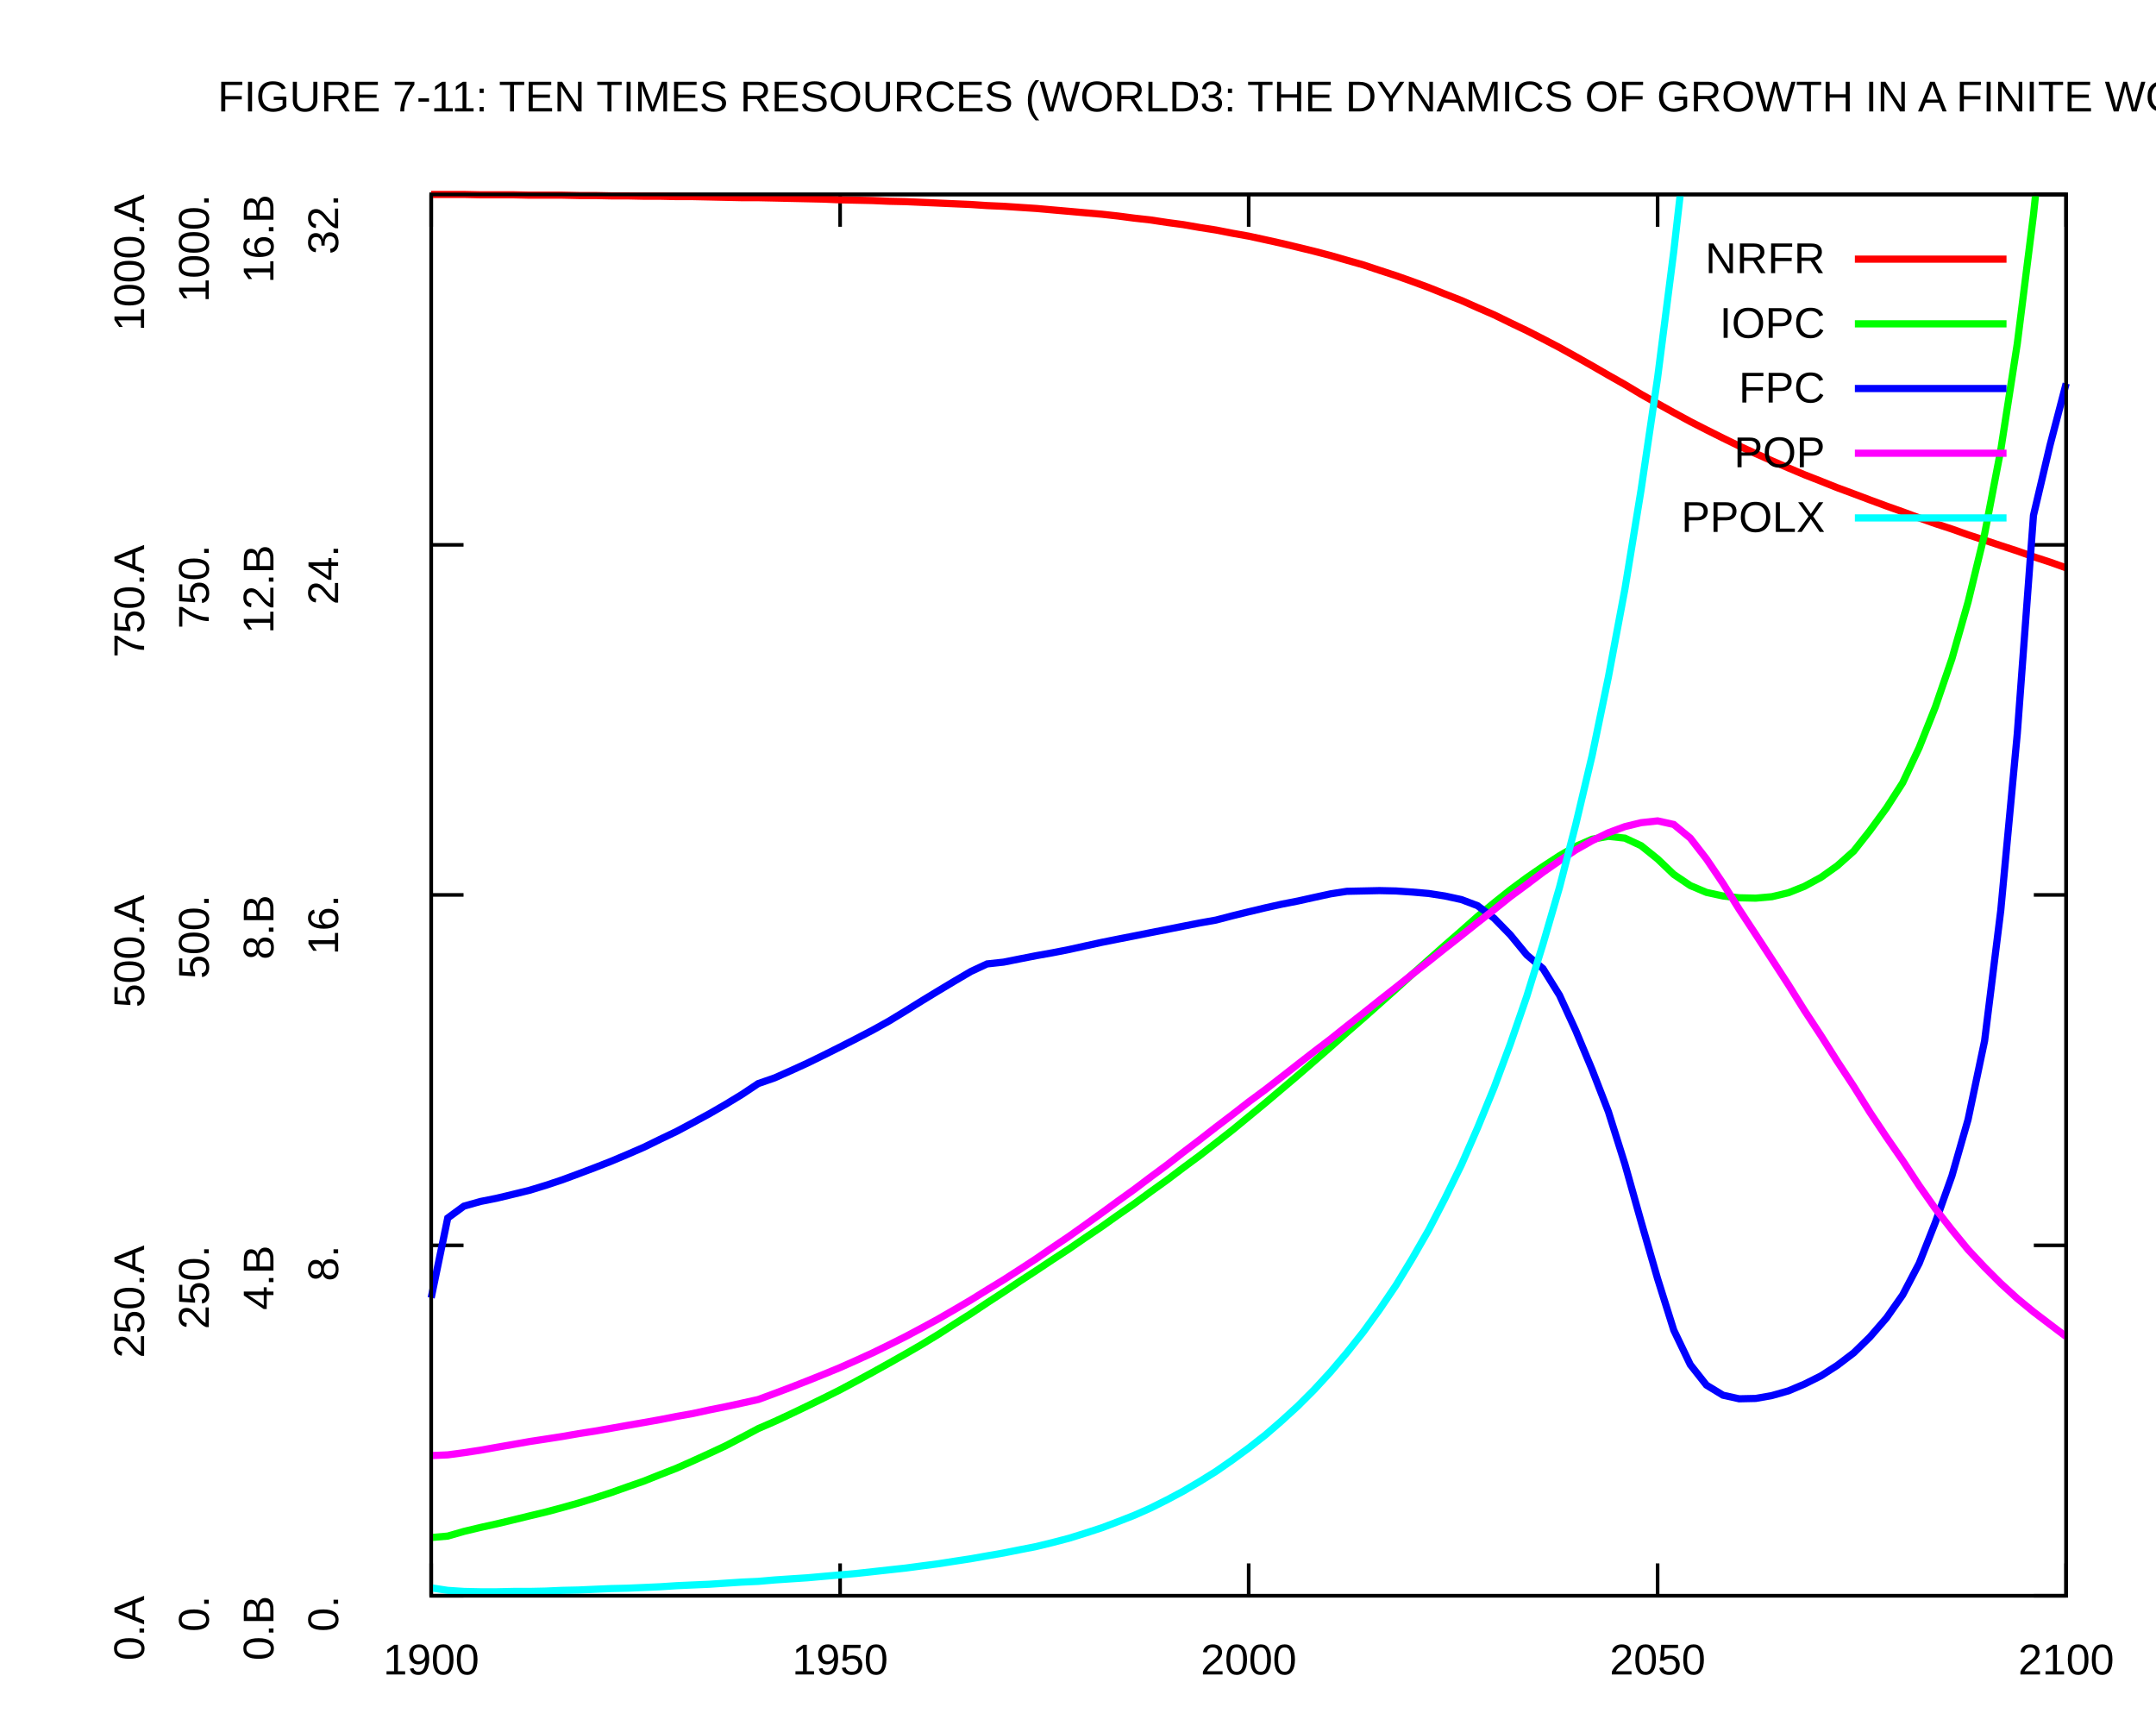
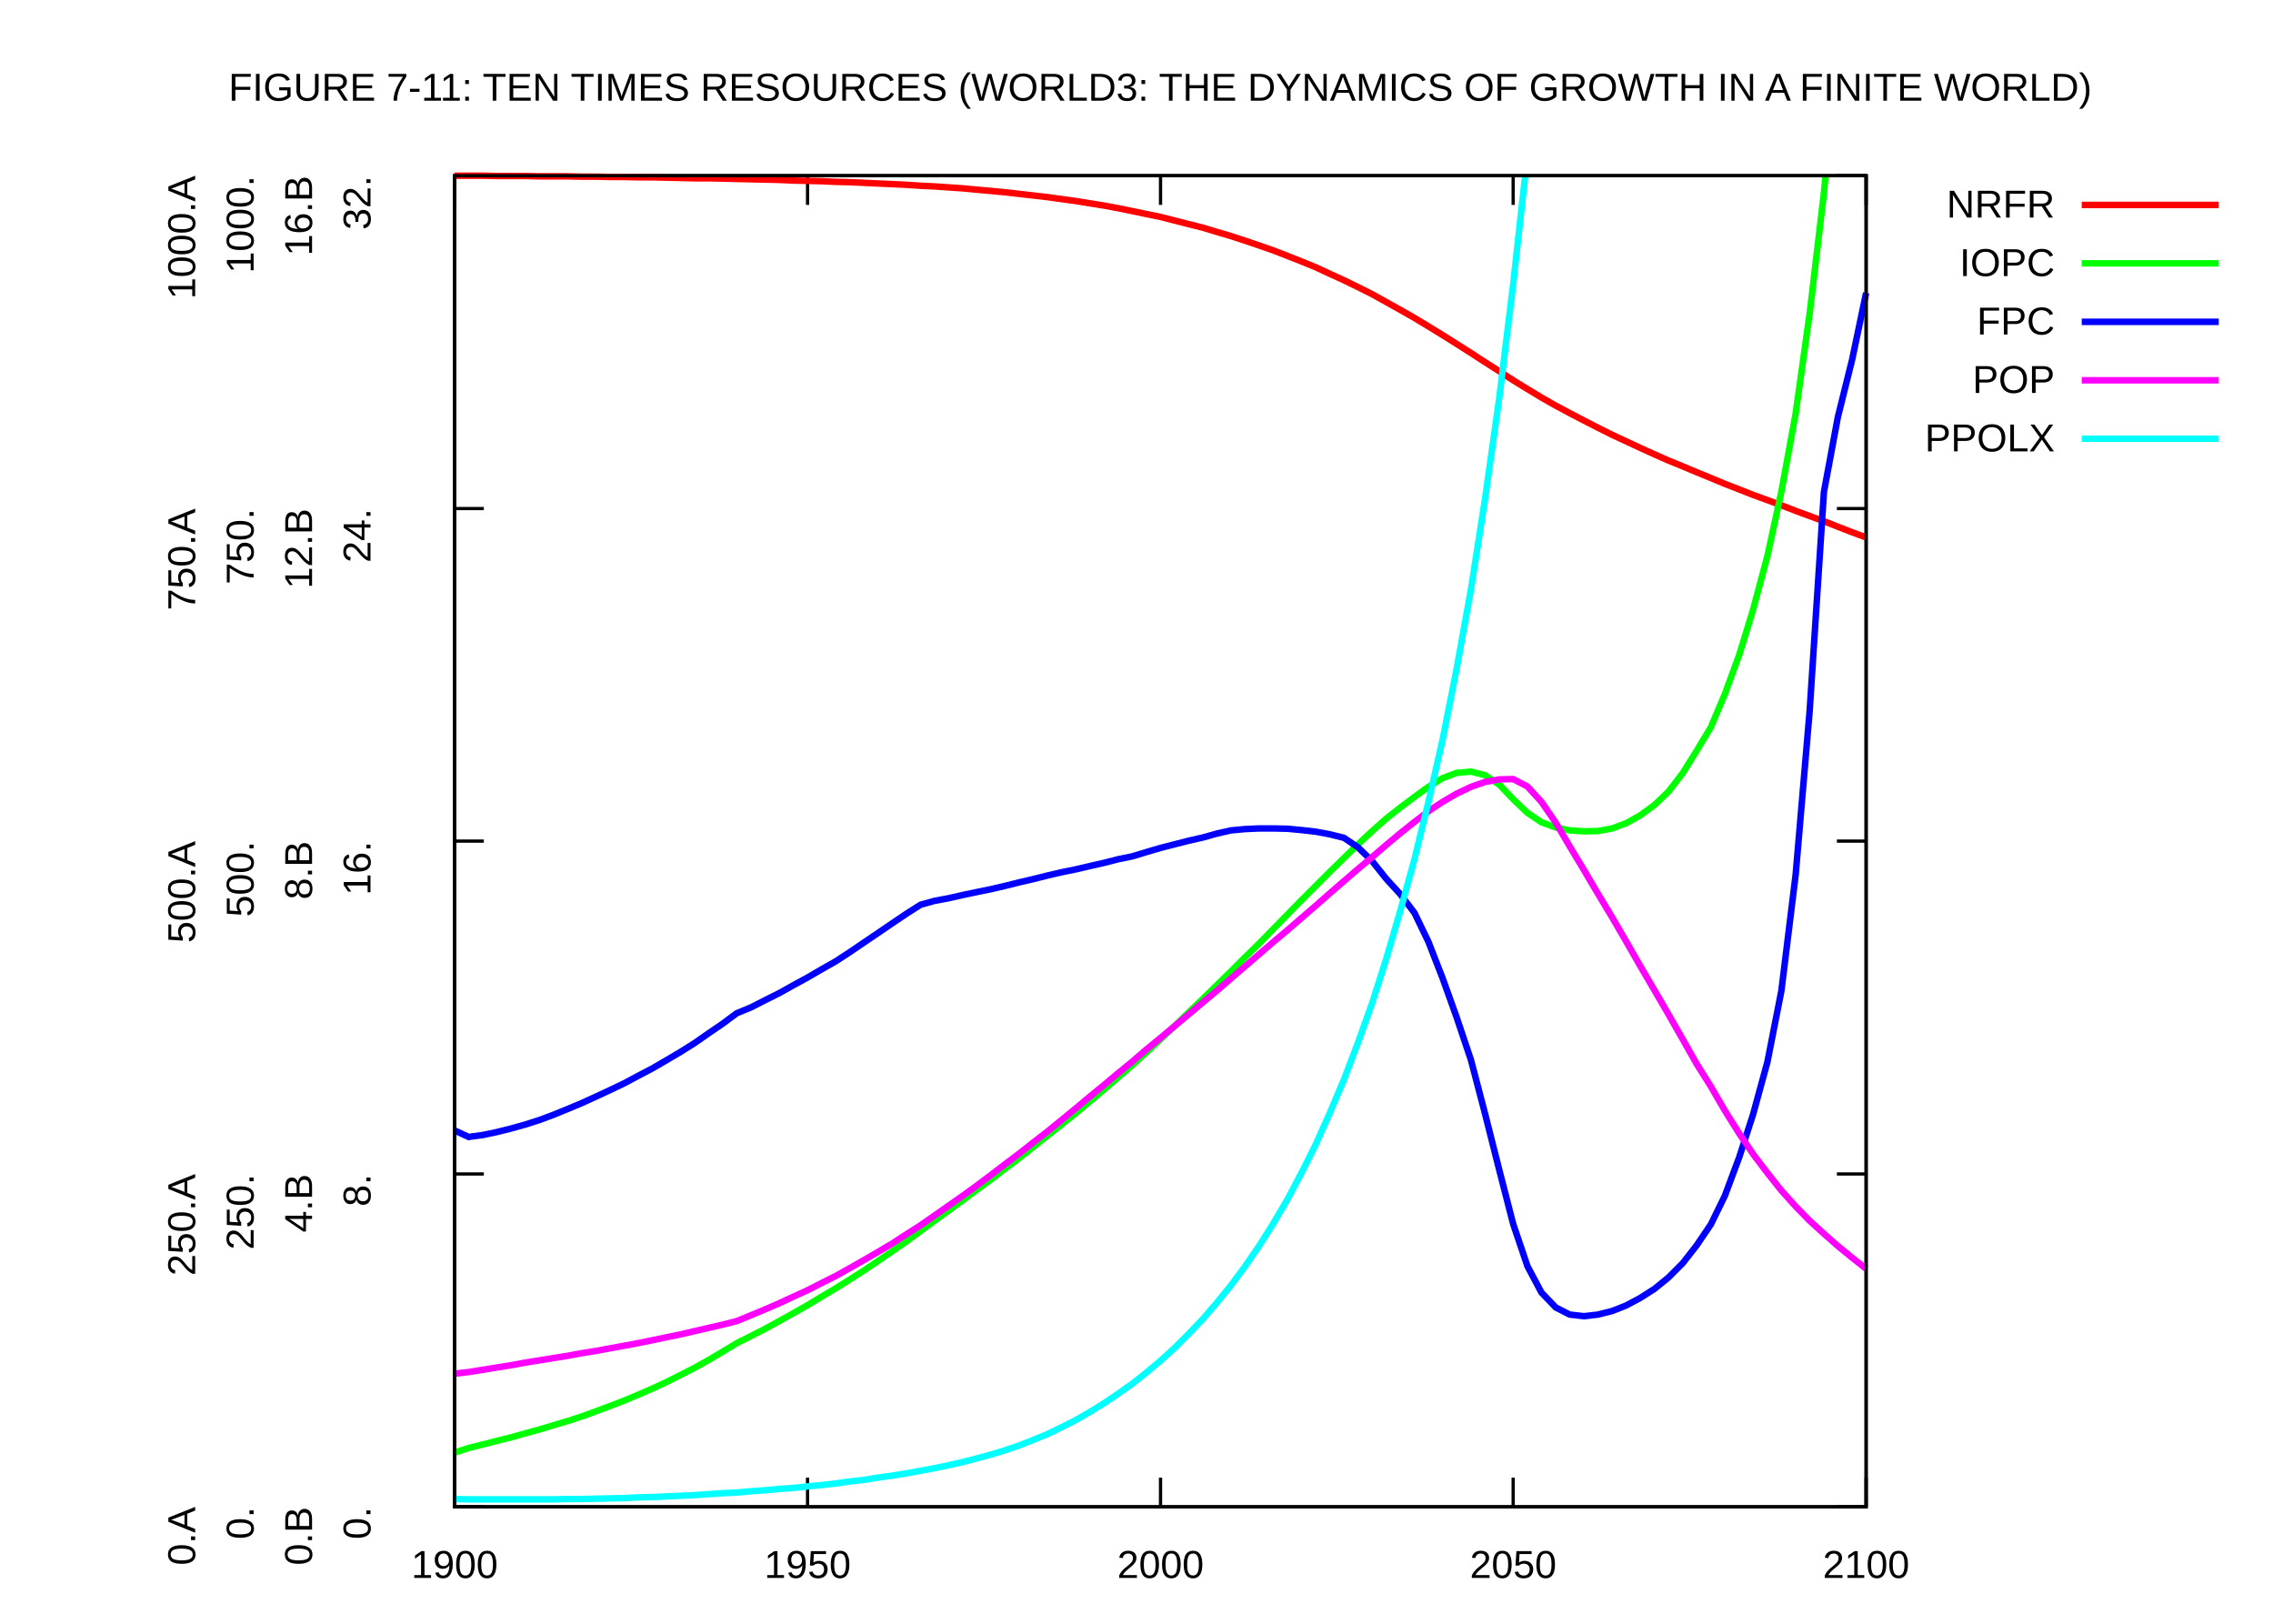
- <svg xmlns="http://www.w3.org/2000/svg" xmlns:xlink="http://www.w3.org/1999/xlink" width="600" height="480" viewBox="0 0 600 480">
+ <svg xmlns="http://www.w3.org/2000/svg" xmlns:xlink="http://www.w3.org/1999/xlink" width="700" height="500" viewBox="0 0 700 500">
  <g id="gnuplot_canvas">
-     <rect x="0" y="0" width="600" height="480" fill="none" />
+     <rect x="0" y="0" width="700" height="500" fill="none" />
    <defs>
      <circle id="gpDot" r="0.5" stroke-width="0.5" stroke="currentColor" />
      <path id="gpPt0" stroke-width="0.222" stroke="currentColor" d="M-1,0 h2 M0,-1 v2" />
      <path id="gpPt1" stroke-width="0.222" stroke="currentColor" d="M-1,-1 L1,1 M1,-1 L-1,1" />
      <path id="gpPt2" stroke-width="0.222" stroke="currentColor" d="M-1,0 L1,0 M0,-1 L0,1 M-1,-1 L1,1 M-1,1 L1,-1" />
      <rect id="gpPt3" stroke-width="0.222" stroke="currentColor" x="-1" y="-1" width="2" height="2" />
      <rect id="gpPt4" stroke-width="0.222" stroke="currentColor" fill="currentColor" x="-1" y="-1" width="2" height="2" />
      <circle id="gpPt5" stroke-width="0.222" stroke="currentColor" cx="0" cy="0" r="1" />
      <use xlink:href="#gpPt5" id="gpPt6" fill="currentColor" stroke="none" />
      <path id="gpPt7" stroke-width="0.222" stroke="currentColor" d="M0,-1.33 L-1.33,0.67 L1.33,0.67 z" />
      <use xlink:href="#gpPt7" id="gpPt8" fill="currentColor" stroke="none" />
      <use xlink:href="#gpPt7" id="gpPt9" stroke="currentColor" transform="rotate(180)" />
      <use xlink:href="#gpPt9" id="gpPt10" fill="currentColor" stroke="none" />
      <use xlink:href="#gpPt3" id="gpPt11" stroke="currentColor" transform="rotate(45)" />
      <use xlink:href="#gpPt11" id="gpPt12" fill="currentColor" stroke="none" />
      <path id="gpPt13" stroke-width="0.222" stroke="currentColor" d="M0,1.330 L1.265,0.411 L0.782,-1.067 L-0.782,-1.076 L-1.265,0.411 z" />
      <use xlink:href="#gpPt13" id="gpPt14" fill="currentColor" stroke="none" />
      <filter id="textbox" filterUnits="objectBoundingBox" x="0" y="0" height="1" width="1">
        <feFlood flood-color="white" flood-opacity="1" result="bgnd" />
        <feComposite in="SourceGraphic" in2="bgnd" operator="atop" />
      </filter>
      <filter id="greybox" filterUnits="objectBoundingBox" x="0" y="0" height="1" width="1">
        <feFlood flood-color="lightgrey" flood-opacity="1" result="grey" />
        <feComposite in="SourceGraphic" in2="grey" operator="atop" />
      </filter>
    </defs>
    <g fill="none" color="white" stroke="black" stroke-width="1.00" stroke-linecap="butt" stroke-linejoin="miter">
</g>
    <g fill="none" color="black" stroke="currentColor" stroke-width="1.00" stroke-linecap="butt" stroke-linejoin="miter">
-       <path stroke="black" d="M120.0,444.0 L129.0,444.0 M575.0,444.0 L566.0,444.0  " />
-       <g transform="translate(40.1,444.0) rotate(-90)" stroke="none" fill="black" font-family="Arial" font-size="12.00" text-anchor="end">
+       <path stroke="black" d="M140.0,464.0 L149.0,464.0 M574.7,464.0 L565.7,464.0  " />
+       <g transform="translate(60.1,464.0) rotate(-90)" stroke="none" fill="black" font-family="Arial" font-size="12.00" text-anchor="end">
        <text>
          <tspan font-family="Arial">0.A</tspan>
        </text>
      </g>
-       <g transform="translate(58.1,444.0) rotate(-90)" stroke="none" fill="black" font-family="Arial" font-size="12.00" text-anchor="end">
+       <g transform="translate(78.1,464.0) rotate(-90)" stroke="none" fill="black" font-family="Arial" font-size="12.00" text-anchor="end">
        <text>
          <tspan font-family="Arial">0.</tspan>
        </text>
      </g>
-       <g transform="translate(76.1,444.0) rotate(-90)" stroke="none" fill="black" font-family="Arial" font-size="12.00" text-anchor="end">
+       <g transform="translate(96.1,464.0) rotate(-90)" stroke="none" fill="black" font-family="Arial" font-size="12.00" text-anchor="end">
        <text>
          <tspan font-family="Arial">0.B</tspan>
        </text>
      </g>
-       <g transform="translate(94.1,444.0) rotate(-90)" stroke="none" fill="black" font-family="Arial" font-size="12.00" text-anchor="end">
+       <g transform="translate(114.1,464.0) rotate(-90)" stroke="none" fill="black" font-family="Arial" font-size="12.00" text-anchor="end">
        <text>
          <tspan font-family="Arial">0.</tspan>
        </text>
      </g>
    </g>
    <g fill="none" color="black" stroke="currentColor" stroke-width="1.00" stroke-linecap="butt" stroke-linejoin="miter">
-       <path stroke="black" d="M120.0,346.5 L129.0,346.5 M575.0,346.5 L566.0,346.5  " />
-       <g transform="translate(40.1,346.5) rotate(-90)" stroke="none" fill="black" font-family="Arial" font-size="12.00" text-anchor="end">
+       <path stroke="black" d="M140.0,361.5 L149.0,361.5 M574.7,361.5 L565.7,361.5  " />
+       <g transform="translate(60.1,361.5) rotate(-90)" stroke="none" fill="black" font-family="Arial" font-size="12.00" text-anchor="end">
        <text>
          <tspan font-family="Arial">250.A</tspan>
        </text>
      </g>
-       <g transform="translate(58.1,346.5) rotate(-90)" stroke="none" fill="black" font-family="Arial" font-size="12.00" text-anchor="end">
+       <g transform="translate(78.1,361.5) rotate(-90)" stroke="none" fill="black" font-family="Arial" font-size="12.00" text-anchor="end">
        <text>
          <tspan font-family="Arial">250.</tspan>
        </text>
      </g>
-       <g transform="translate(76.1,346.5) rotate(-90)" stroke="none" fill="black" font-family="Arial" font-size="12.00" text-anchor="end">
+       <g transform="translate(96.1,361.5) rotate(-90)" stroke="none" fill="black" font-family="Arial" font-size="12.00" text-anchor="end">
        <text>
          <tspan font-family="Arial">4.B</tspan>
        </text>
      </g>
-       <g transform="translate(94.1,346.5) rotate(-90)" stroke="none" fill="black" font-family="Arial" font-size="12.00" text-anchor="end">
+       <g transform="translate(114.1,361.5) rotate(-90)" stroke="none" fill="black" font-family="Arial" font-size="12.00" text-anchor="end">
        <text>
          <tspan font-family="Arial">8.</tspan>
        </text>
      </g>
    </g>
    <g fill="none" color="black" stroke="currentColor" stroke-width="1.00" stroke-linecap="butt" stroke-linejoin="miter">
-       <path stroke="black" d="M120.0,249.0 L129.0,249.0 M575.0,249.0 L566.0,249.0  " />
-       <g transform="translate(40.1,249.0) rotate(-90)" stroke="none" fill="black" font-family="Arial" font-size="12.00" text-anchor="end">
+       <path stroke="black" d="M140.0,259.0 L149.0,259.0 M574.7,259.0 L565.7,259.0  " />
+       <g transform="translate(60.1,259.0) rotate(-90)" stroke="none" fill="black" font-family="Arial" font-size="12.00" text-anchor="end">
        <text>
          <tspan font-family="Arial">500.A</tspan>
        </text>
      </g>
-       <g transform="translate(58.1,249.0) rotate(-90)" stroke="none" fill="black" font-family="Arial" font-size="12.00" text-anchor="end">
+       <g transform="translate(78.1,259.0) rotate(-90)" stroke="none" fill="black" font-family="Arial" font-size="12.00" text-anchor="end">
        <text>
          <tspan font-family="Arial">500.</tspan>
        </text>
      </g>
-       <g transform="translate(76.1,249.0) rotate(-90)" stroke="none" fill="black" font-family="Arial" font-size="12.00" text-anchor="end">
+       <g transform="translate(96.1,259.0) rotate(-90)" stroke="none" fill="black" font-family="Arial" font-size="12.00" text-anchor="end">
        <text>
          <tspan font-family="Arial">8.B</tspan>
        </text>
      </g>
-       <g transform="translate(94.1,249.0) rotate(-90)" stroke="none" fill="black" font-family="Arial" font-size="12.00" text-anchor="end">
+       <g transform="translate(114.1,259.0) rotate(-90)" stroke="none" fill="black" font-family="Arial" font-size="12.00" text-anchor="end">
        <text>
          <tspan font-family="Arial">16.</tspan>
        </text>
      </g>
    </g>
    <g fill="none" color="black" stroke="currentColor" stroke-width="1.00" stroke-linecap="butt" stroke-linejoin="miter">
-       <path stroke="black" d="M120.0,151.6 L129.0,151.6 M575.0,151.6 L566.0,151.6  " />
-       <g transform="translate(40.1,151.6) rotate(-90)" stroke="none" fill="black" font-family="Arial" font-size="12.00" text-anchor="end">
+       <path stroke="black" d="M140.0,156.6 L149.0,156.6 M574.7,156.6 L565.7,156.6  " />
+       <g transform="translate(60.1,156.6) rotate(-90)" stroke="none" fill="black" font-family="Arial" font-size="12.00" text-anchor="end">
        <text>
          <tspan font-family="Arial">750.A</tspan>
        </text>
      </g>
-       <g transform="translate(58.1,151.6) rotate(-90)" stroke="none" fill="black" font-family="Arial" font-size="12.00" text-anchor="end">
+       <g transform="translate(78.1,156.6) rotate(-90)" stroke="none" fill="black" font-family="Arial" font-size="12.00" text-anchor="end">
        <text>
          <tspan font-family="Arial">750.</tspan>
        </text>
      </g>
-       <g transform="translate(76.1,151.6) rotate(-90)" stroke="none" fill="black" font-family="Arial" font-size="12.00" text-anchor="end">
+       <g transform="translate(96.1,156.6) rotate(-90)" stroke="none" fill="black" font-family="Arial" font-size="12.00" text-anchor="end">
        <text>
          <tspan font-family="Arial">12.B</tspan>
        </text>
      </g>
-       <g transform="translate(94.1,151.6) rotate(-90)" stroke="none" fill="black" font-family="Arial" font-size="12.00" text-anchor="end">
+       <g transform="translate(114.1,156.6) rotate(-90)" stroke="none" fill="black" font-family="Arial" font-size="12.00" text-anchor="end">
        <text>
          <tspan font-family="Arial">24.</tspan>
        </text>
      </g>
    </g>
    <g fill="none" color="black" stroke="currentColor" stroke-width="1.00" stroke-linecap="butt" stroke-linejoin="miter">
-       <path stroke="black" d="M120.0,54.1 L129.0,54.1 M575.0,54.1 L566.0,54.1  " />
-       <g transform="translate(40.1,54.1) rotate(-90)" stroke="none" fill="black" font-family="Arial" font-size="12.00" text-anchor="end">
+       <path stroke="black" d="M140.0,54.1 L149.0,54.1 M574.7,54.1 L565.7,54.1  " />
+       <g transform="translate(60.1,54.1) rotate(-90)" stroke="none" fill="black" font-family="Arial" font-size="12.00" text-anchor="end">
        <text>
          <tspan font-family="Arial">1000.A</tspan>
        </text>
      </g>
-       <g transform="translate(58.1,54.1) rotate(-90)" stroke="none" fill="black" font-family="Arial" font-size="12.00" text-anchor="end">
+       <g transform="translate(78.1,54.1) rotate(-90)" stroke="none" fill="black" font-family="Arial" font-size="12.00" text-anchor="end">
        <text>
          <tspan font-family="Arial">1000.</tspan>
        </text>
      </g>
-       <g transform="translate(76.1,54.1) rotate(-90)" stroke="none" fill="black" font-family="Arial" font-size="12.00" text-anchor="end">
+       <g transform="translate(96.1,54.1) rotate(-90)" stroke="none" fill="black" font-family="Arial" font-size="12.00" text-anchor="end">
        <text>
          <tspan font-family="Arial">16.B</tspan>
        </text>
      </g>
-       <g transform="translate(94.1,54.1) rotate(-90)" stroke="none" fill="black" font-family="Arial" font-size="12.00" text-anchor="end">
+       <g transform="translate(114.1,54.1) rotate(-90)" stroke="none" fill="black" font-family="Arial" font-size="12.00" text-anchor="end">
        <text>
          <tspan font-family="Arial">32.</tspan>
        </text>
      </g>
    </g>
    <g fill="none" color="black" stroke="currentColor" stroke-width="1.00" stroke-linecap="butt" stroke-linejoin="miter">
-       <path stroke="black" d="M120.0,444.0 L120.0,435.0 M120.0,54.1 L120.0,63.1  " />
-       <g transform="translate(120.0,465.9)" stroke="none" fill="black" font-family="Arial" font-size="12.00" text-anchor="middle">
+       <path stroke="black" d="M140.0,464.0 L140.0,455.0 M140.0,54.1 L140.0,63.1  " />
+       <g transform="translate(140.0,485.9)" stroke="none" fill="black" font-family="Arial" font-size="12.00" text-anchor="middle">
        <text>
          <tspan font-family="Arial"> 1900</tspan>
        </text>
      </g>
    </g>
    <g fill="none" color="black" stroke="currentColor" stroke-width="1.00" stroke-linecap="butt" stroke-linejoin="miter">
-       <path stroke="black" d="M233.8,444.0 L233.8,435.0 M233.8,54.1 L233.8,63.1  " />
-       <g transform="translate(233.8,465.9)" stroke="none" fill="black" font-family="Arial" font-size="12.00" text-anchor="middle">
+       <path stroke="black" d="M248.7,464.0 L248.7,455.0 M248.7,54.1 L248.7,63.1  " />
+       <g transform="translate(248.7,485.9)" stroke="none" fill="black" font-family="Arial" font-size="12.00" text-anchor="middle">
        <text>
          <tspan font-family="Arial"> 1950</tspan>
        </text>
      </g>
    </g>
    <g fill="none" color="black" stroke="currentColor" stroke-width="1.00" stroke-linecap="butt" stroke-linejoin="miter">
-       <path stroke="black" d="M347.5,444.0 L347.5,435.0 M347.5,54.1 L347.5,63.1  " />
-       <g transform="translate(347.5,465.9)" stroke="none" fill="black" font-family="Arial" font-size="12.00" text-anchor="middle">
+       <path stroke="black" d="M357.4,464.0 L357.4,455.0 M357.4,54.1 L357.4,63.1  " />
+       <g transform="translate(357.4,485.9)" stroke="none" fill="black" font-family="Arial" font-size="12.00" text-anchor="middle">
        <text>
          <tspan font-family="Arial"> 2000</tspan>
        </text>
      </g>
    </g>
    <g fill="none" color="black" stroke="currentColor" stroke-width="1.00" stroke-linecap="butt" stroke-linejoin="miter">
-       <path stroke="black" d="M461.3,444.0 L461.3,435.0 M461.3,54.1 L461.3,63.1  " />
-       <g transform="translate(461.3,465.9)" stroke="none" fill="black" font-family="Arial" font-size="12.00" text-anchor="middle">
+       <path stroke="black" d="M466.0,464.0 L466.0,455.0 M466.0,54.1 L466.0,63.1  " />
+       <g transform="translate(466.0,485.9)" stroke="none" fill="black" font-family="Arial" font-size="12.00" text-anchor="middle">
        <text>
          <tspan font-family="Arial"> 2050</tspan>
        </text>
      </g>
    </g>
    <g fill="none" color="black" stroke="currentColor" stroke-width="1.00" stroke-linecap="butt" stroke-linejoin="miter">
-       <path stroke="black" d="M575.0,444.0 L575.0,435.0 M575.0,54.1 L575.0,63.1  " />
-       <g transform="translate(575.0,465.9)" stroke="none" fill="black" font-family="Arial" font-size="12.00" text-anchor="middle">
+       <path stroke="black" d="M574.7,464.0 L574.7,455.0 M574.7,54.1 L574.7,63.1  " />
+       <g transform="translate(574.7,485.9)" stroke="none" fill="black" font-family="Arial" font-size="12.00" text-anchor="middle">
        <text>
          <tspan font-family="Arial"> 2100</tspan>
        </text>
      </g>
    </g>
    <g fill="none" color="black" stroke="currentColor" stroke-width="1.00" stroke-linecap="butt" stroke-linejoin="miter">
</g>
    <g fill="none" color="black" stroke="currentColor" stroke-width="1.00" stroke-linecap="butt" stroke-linejoin="miter">
-       <path stroke="black" d="M120.0,54.1 L120.0,444.0 L575.0,444.0 L575.0,54.1 L120.0,54.1 Z  " />
-     </g>
-     <g fill="none" color="black" stroke="currentColor" stroke-width="1.00" stroke-linecap="butt" stroke-linejoin="miter">
-       <g transform="translate(347.5,31.0)" stroke="none" fill="black" font-family="Arial" font-size="12.00" text-anchor="middle">
+       <path stroke="black" d="M140.0,54.1 L140.0,464.0 L574.7,464.0 L574.7,54.1 L140.0,54.1 Z  " />
+     </g>
+     <g fill="none" color="black" stroke="currentColor" stroke-width="1.00" stroke-linecap="butt" stroke-linejoin="miter">
+       <g transform="translate(357.3,31.0)" stroke="none" fill="black" font-family="Arial" font-size="12.00" text-anchor="middle">
        <text>
          <tspan font-family="Arial">FIGURE 7-11: TEN TIMES RESOURCES (WORLD3: THE DYNAMICS OF GROWTH IN A FINITE WORLD)</tspan>
        </text>
      </g>
    </g>
    <g id="gnuplot_plot_1">
      <g fill="none" color="white" stroke="black" stroke-width="2.00" stroke-linecap="butt" stroke-linejoin="miter">
</g>
      <g fill="none" color="black" stroke="currentColor" stroke-width="2.00" stroke-linecap="butt" stroke-linejoin="miter">
-         <g transform="translate(507.9,76.0)" stroke="none" fill="black" font-family="Arial" font-size="12.00" text-anchor="end">
+         <g transform="translate(632.8,67.0)" stroke="none" fill="black" font-family="Arial" font-size="12.00" text-anchor="end">
          <text>
            <tspan font-family="Arial">NRFR</tspan>
          </text>
        </g>
      </g>
      <g fill="none" color="black" stroke="currentColor" stroke-width="2.00" stroke-linecap="butt" stroke-linejoin="miter">
-         <path stroke="rgb(255,   0,   0)" d="M516.2,72.1 L558.4,72.1 M120.0,54.1 L124.6,54.1 L129.1,54.1 L133.7,54.2 L138.2,54.2 L142.8,54.2   L147.3,54.3 L151.9,54.3 L156.4,54.3 L161.0,54.4 L165.5,54.4 L170.1,54.5 L174.6,54.5 L179.2,54.6   L183.7,54.6 L188.3,54.7 L192.8,54.7 L197.4,54.8 L201.9,54.9 L206.5,55.0 L211.0,55.0 L215.6,55.1   L220.1,55.2 L224.7,55.3 L229.2,55.4 L233.8,55.6 L238.3,55.7 L242.9,55.8 L247.4,56.0 L252.0,56.1   L256.5,56.3 L261.1,56.5 L265.6,56.7 L270.2,56.9 L274.7,57.2 L279.3,57.4 L283.8,57.7 L288.4,58.0   L292.9,58.4 L297.5,58.8 L302.0,59.2 L306.6,59.6 L311.1,60.1 L315.7,60.7 L320.2,61.2 L324.8,61.9   L329.3,62.5 L333.9,63.3 L338.4,64.0 L343.0,64.9 L347.5,65.7 L352.1,66.7 L356.6,67.7 L361.2,68.8   L365.7,69.9 L370.3,71.1 L374.8,72.4 L379.4,73.7 L383.9,75.2 L388.5,76.7 L393.0,78.3 L397.6,80.0   L402.1,81.8 L406.7,83.6 L411.2,85.6 L415.8,87.6 L420.3,89.8 L424.9,92.0 L429.4,94.3 L434.0,96.7   L438.5,99.2 L443.1,101.8 L447.6,104.4 L452.2,107.0 L456.7,109.7 L461.3,112.3 L465.8,114.8 L470.4,117.3   L474.9,119.6 L479.5,121.9 L484.0,124.1 L488.6,126.2 L493.1,128.2 L497.7,130.2 L502.2,132.1 L506.8,133.9   L511.3,135.7 L515.9,137.4 L520.4,139.1 L525.0,140.8 L529.5,142.4 L534.1,144.1 L538.6,145.7 L543.2,147.2   L547.7,148.8 L552.3,150.3 L556.8,151.8 L561.4,153.3 L565.9,154.9 L570.5,156.4 L575.0,158.0  " />
+         <path stroke="rgb(255,   0,   0)" d="M641.1,63.1 L683.3,63.1 M140.0,54.1 L144.3,54.1 L148.7,54.1 L153.0,54.2 L157.4,54.2 L161.7,54.2   L166.1,54.3 L170.4,54.3 L174.8,54.3 L179.1,54.4 L183.5,54.4 L187.8,54.5 L192.2,54.5 L196.5,54.6   L200.9,54.6 L205.2,54.7 L209.6,54.8 L213.9,54.9 L218.2,54.9 L222.6,55.0 L226.9,55.1 L231.3,55.2   L235.6,55.3 L240.0,55.4 L244.3,55.6 L248.7,55.7 L253.0,55.8 L257.4,56.0 L261.7,56.1 L266.1,56.3   L270.4,56.5 L274.8,56.7 L279.1,56.9 L283.5,57.2 L287.8,57.4 L292.1,57.7 L296.5,58.0 L300.8,58.4   L305.2,58.8 L309.5,59.2 L313.9,59.7 L318.2,60.2 L322.6,60.7 L326.9,61.3 L331.3,61.9 L335.6,62.6   L340.0,63.3 L344.3,64.1 L348.7,65.0 L353.0,65.9 L357.4,66.8 L361.7,67.9 L366.0,69.0 L370.4,70.1   L374.7,71.4 L379.1,72.7 L383.4,74.1 L387.8,75.6 L392.1,77.1 L396.5,78.8 L400.8,80.5 L405.2,82.3   L409.5,84.3 L413.9,86.3 L418.2,88.4 L422.6,90.6 L426.9,93.0 L431.2,95.4 L435.6,97.9 L439.9,100.5   L444.3,103.2 L448.6,105.9 L453.0,108.7 L457.3,111.5 L461.7,114.3 L466.0,117.1 L470.4,119.8 L474.7,122.4   L479.1,124.9 L483.4,127.2 L487.8,129.5 L492.1,131.7 L496.5,133.9 L500.8,135.9 L505.1,137.9 L509.5,139.9   L513.8,141.8 L518.2,143.6 L522.5,145.4 L526.9,147.2 L531.2,149.0 L535.6,150.7 L539.9,152.4 L544.3,154.0   L548.6,155.6 L553.0,157.3 L557.3,158.9 L561.7,160.5 L566.0,162.2 L570.4,163.9 L574.7,165.5  " />
      </g>
    </g>
    <g id="gnuplot_plot_2">
      <g fill="none" color="black" stroke="currentColor" stroke-width="2.00" stroke-linecap="butt" stroke-linejoin="miter">
-         <g transform="translate(507.9,94.0)" stroke="none" fill="black" font-family="Arial" font-size="12.00" text-anchor="end">
+         <g transform="translate(632.8,85.0)" stroke="none" fill="black" font-family="Arial" font-size="12.00" text-anchor="end">
          <text>
            <tspan font-family="Arial">IOPC</tspan>
          </text>
        </g>
      </g>
      <g fill="none" color="black" stroke="currentColor" stroke-width="2.00" stroke-linecap="butt" stroke-linejoin="miter">
-         <path stroke="rgb(  0, 255,   0)" d="M516.2,90.1 L558.4,90.1 M120.0,427.8 L124.6,427.4 L129.1,426.1 L133.7,425.0 L138.2,424.0 L142.8,422.9   L147.3,421.8 L151.9,420.7 L156.4,419.5 L161.0,418.2 L165.5,416.8 L170.1,415.3 L174.6,413.7 L179.2,412.1   L183.7,410.3 L188.3,408.5 L192.8,406.5 L197.4,404.4 L201.9,402.3 L206.5,399.9 L211.0,397.5 L215.6,395.5   L220.1,393.4 L224.7,391.2 L229.2,389.0 L233.8,386.7 L238.3,384.3 L242.9,381.8 L247.4,379.3 L252.0,376.7   L256.5,374.1 L261.1,371.3 L265.6,368.4 L270.2,365.5 L274.7,362.5 L279.3,359.5 L283.8,356.5 L288.4,353.5   L292.9,350.5 L297.5,347.5 L302.0,344.4 L306.6,341.3 L311.1,338.1 L315.7,334.9 L320.2,331.6 L324.8,328.3   L329.3,324.9 L333.9,321.5 L338.4,318.0 L343.0,314.4 L347.5,310.7 L352.1,306.9 L356.6,303.1 L361.2,299.2   L365.7,295.3 L370.3,291.3 L374.8,287.3 L379.4,283.3 L383.9,279.3 L388.5,275.2 L393.0,271.1 L397.6,267.0   L402.1,263.0 L406.7,259.0 L411.2,255.0 L415.8,251.2 L420.3,247.6 L424.9,244.2 L429.4,241.1 L434.0,238.1   L438.5,235.5 L443.1,233.5 L447.6,232.7 L452.2,233.2 L456.7,235.3 L461.3,239.0 L465.8,243.3 L470.4,246.4   L474.9,248.3 L479.5,249.3 L484.0,249.8 L488.6,249.9 L493.1,249.5 L497.7,248.4 L502.2,246.6 L506.8,244.1   L511.3,240.9 L515.9,236.8 L520.4,231.1 L525.0,224.8 L529.5,217.8 L534.1,208.0 L538.6,196.7 L543.2,183.3   L547.7,167.5 L552.3,148.6 L556.8,125.2 L561.4,95.6 L565.9,59.8 L566.5,54.1  " />
+         <path stroke="rgb(  0, 255,   0)" d="M641.1,81.1 L683.3,81.1 M140.0,447.3 L144.3,445.9 L148.7,444.8 L153.0,443.7 L157.4,442.6 L161.7,441.4   L166.1,440.2 L170.4,438.9 L174.8,437.6 L179.1,436.2 L183.5,434.6 L187.8,433.0 L192.2,431.3 L196.5,429.5   L200.9,427.6 L205.2,425.6 L209.6,423.4 L213.9,421.2 L218.2,418.8 L222.6,416.2 L226.9,413.6 L231.3,411.4   L235.6,409.2 L240.0,406.8 L244.3,404.4 L248.7,401.9 L253.0,399.3 L257.4,396.7 L261.7,394.0 L266.1,391.2   L270.4,388.3 L274.8,385.3 L279.1,382.3 L283.5,379.1 L287.8,375.9 L292.1,372.8 L296.5,369.6 L300.8,366.4   L305.2,363.2 L309.5,359.9 L313.9,356.6 L318.2,353.2 L322.6,349.7 L326.9,346.3 L331.3,342.8 L335.6,339.2   L340.0,335.5 L344.3,331.8 L348.7,328.0 L353.0,324.1 L357.4,320.0 L361.7,316.0 L366.0,311.8 L370.4,307.6   L374.7,303.4 L379.1,299.1 L383.4,294.8 L387.8,290.5 L392.1,286.1 L396.5,281.6 L400.8,277.2 L405.2,272.8   L409.5,268.5 L413.9,264.2 L418.2,260.0 L422.6,255.9 L426.9,252.1 L431.2,248.7 L435.6,245.4 L439.9,242.3   L444.3,239.6 L448.6,238.0 L453.0,237.6 L457.3,238.7 L461.7,241.6 L466.0,246.1 L470.4,250.3 L474.7,253.2   L479.1,254.8 L483.4,255.7 L487.8,256.0 L492.1,255.9 L496.5,255.1 L500.8,253.5 L505.1,251.1 L509.5,247.9   L513.8,243.8 L518.2,238.1 L522.5,231.2 L526.9,223.9 L531.2,213.7 L535.6,201.7 L539.9,187.7 L544.3,171.2   L548.6,151.4 L553.0,127.3 L557.3,96.6 L561.7,59.4 L562.2,54.1  " />
      </g>
    </g>
    <g id="gnuplot_plot_3">
      <g fill="none" color="black" stroke="currentColor" stroke-width="2.00" stroke-linecap="butt" stroke-linejoin="miter">
-         <g transform="translate(507.9,112.0)" stroke="none" fill="black" font-family="Arial" font-size="12.00" text-anchor="end">
+         <g transform="translate(632.8,103.0)" stroke="none" fill="black" font-family="Arial" font-size="12.00" text-anchor="end">
          <text>
            <tspan font-family="Arial">FPC</tspan>
          </text>
        </g>
      </g>
      <g fill="none" color="black" stroke="currentColor" stroke-width="2.00" stroke-linecap="butt" stroke-linejoin="miter">
-         <path stroke="rgb(  0,   0, 255)" d="M516.2,108.1 L558.4,108.1 M120.0,361.1 L124.6,338.9 L129.1,335.6 L133.7,334.3 L138.2,333.4 L142.8,332.3   L147.3,331.2 L151.9,329.8 L156.4,328.3 L161.0,326.6 L165.5,324.9 L170.1,323.1 L174.6,321.2 L179.2,319.2   L183.7,317.0 L188.3,314.8 L192.8,312.4 L197.4,309.9 L201.9,307.3 L206.5,304.5 L211.0,301.5 L215.6,299.9   L220.1,297.9 L224.7,295.8 L229.2,293.6 L233.8,291.3 L238.3,289.0 L242.9,286.6 L247.4,284.1 L252.0,281.3   L256.5,278.5 L261.1,275.7 L265.6,273.0 L270.2,270.3 L274.7,268.2 L279.3,267.7 L283.8,266.8 L288.4,265.9   L292.9,265.1 L297.5,264.2 L302.0,263.2 L306.6,262.2 L311.1,261.3 L315.7,260.4 L320.2,259.5 L324.8,258.6   L329.3,257.7 L333.9,256.8 L338.4,256.0 L343.0,254.8 L347.5,253.7 L352.1,252.6 L356.6,251.6 L361.2,250.7   L365.7,249.7 L370.3,248.7 L374.8,248.0 L379.4,247.9 L383.9,247.8 L388.5,247.9 L393.0,248.2 L397.6,248.6   L402.1,249.3 L406.7,250.3 L411.2,252.0 L415.8,255.5 L420.3,260.1 L424.9,265.7 L429.4,269.5 L434.0,276.9   L438.5,286.7 L443.1,297.7 L447.6,309.3 L452.2,323.9 L456.7,339.9 L461.3,355.8 L465.8,370.1 L470.4,379.7   L474.9,385.4 L479.5,388.2 L484.0,389.2 L488.6,389.1 L493.1,388.3 L497.7,387.0 L502.2,385.1 L506.8,382.8   L511.3,379.9 L515.9,376.4 L520.4,372.0 L525.0,366.7 L529.5,360.3 L534.1,351.5 L538.6,340.1 L543.2,327.2   L547.7,311.5 L552.3,289.6 L556.8,253.3 L561.4,204.1 L565.9,143.4 L570.5,123.9 L575.0,106.7  " />
+         <path stroke="rgb(  0,   0, 255)" d="M641.1,99.1 L683.3,99.1 M140.0,348.1 L144.3,350.1 L148.7,349.5 L153.0,348.6 L157.4,347.5 L161.7,346.3   L166.1,344.9 L170.4,343.3 L174.8,341.5 L179.1,339.7 L183.5,337.7 L187.8,335.7 L192.2,333.6 L196.5,331.3   L200.9,329.0 L205.2,326.5 L209.6,323.9 L213.9,321.2 L218.2,318.2 L222.6,315.2 L226.9,312.0 L231.3,310.2   L235.6,308.0 L240.0,305.8 L244.3,303.4 L248.7,301.0 L253.0,298.5 L257.4,296.0 L261.7,293.2 L266.1,290.2   L270.4,287.3 L274.8,284.3 L279.1,281.4 L283.5,278.6 L287.8,277.4 L292.1,276.6 L296.5,275.6 L300.8,274.7   L305.2,273.8 L309.5,272.8 L313.9,271.7 L318.2,270.7 L322.6,269.6 L326.9,268.6 L331.3,267.7 L335.6,266.7   L340.0,265.7 L344.3,264.6 L348.7,263.7 L353.0,262.4 L357.4,261.1 L361.7,260.0 L366.0,258.9 L370.4,257.9   L374.7,256.7 L379.1,255.7 L383.4,255.3 L387.8,255.1 L392.1,255.1 L396.5,255.2 L400.8,255.6 L405.2,256.1   L409.5,256.9 L413.9,258.0 L418.2,260.9 L422.6,265.2 L426.9,270.6 L431.2,275.3 L435.6,281.1 L439.9,290.0   L444.3,301.3 L448.6,313.3 L453.0,326.4 L457.3,342.8 L461.7,360.2 L466.0,376.9 L470.4,389.9 L474.7,398.0   L479.1,402.6 L483.4,404.8 L487.8,405.3 L492.1,404.8 L496.5,403.7 L500.8,402.0 L505.1,399.7 L509.5,396.9   L513.8,393.4 L518.2,389.0 L522.5,383.5 L526.9,377.0 L531.2,368.2 L535.6,356.4 L539.9,343.1 L544.3,327.0   L548.6,305.1 L553.0,269.3 L557.3,219.0 L561.7,151.5 L566.0,128.4 L570.4,110.7 L574.7,90.2  " />
      </g>
    </g>
    <g id="gnuplot_plot_4">
      <g fill="none" color="black" stroke="currentColor" stroke-width="2.00" stroke-linecap="butt" stroke-linejoin="miter">
-         <g transform="translate(507.9,130.0)" stroke="none" fill="black" font-family="Arial" font-size="12.00" text-anchor="end">
+         <g transform="translate(632.8,121.0)" stroke="none" fill="black" font-family="Arial" font-size="12.00" text-anchor="end">
          <text>
            <tspan font-family="Arial">POP</tspan>
          </text>
        </g>
      </g>
      <g fill="none" color="black" stroke="currentColor" stroke-width="2.00" stroke-linecap="butt" stroke-linejoin="miter">
-         <path stroke="rgb(255,   0, 255)" d="M516.2,126.1 L558.4,126.1 M120.0,405.0 L124.6,404.8 L129.1,404.2 L133.7,403.5 L138.2,402.7 L142.8,401.9   L147.3,401.1 L151.9,400.4 L156.4,399.7 L161.0,398.9 L165.5,398.2 L170.1,397.4 L174.6,396.6 L179.2,395.8   L183.7,395.0 L188.3,394.1 L192.8,393.3 L197.4,392.3 L201.9,391.4 L206.5,390.4 L211.0,389.4 L215.6,387.7   L220.1,386.0 L224.7,384.2 L229.2,382.4 L233.8,380.5 L238.3,378.5 L242.9,376.4 L247.4,374.2 L252.0,371.9   L256.5,369.5 L261.1,367.0 L265.6,364.4 L270.2,361.7 L274.7,358.9 L279.3,356.1 L283.8,353.2 L288.4,350.2   L292.9,347.1 L297.5,344.0 L302.0,340.8 L306.6,337.5 L311.1,334.2 L315.7,330.9 L320.2,327.5 L324.8,324.1   L329.3,320.6 L333.9,317.1 L338.4,313.6 L343.0,310.1 L347.5,306.6 L352.1,303.2 L356.6,299.7 L361.2,296.1   L365.7,292.6 L370.3,289.1 L374.8,285.5 L379.4,281.9 L383.9,278.3 L388.5,274.7 L393.0,271.1 L397.6,267.5   L402.1,263.9 L406.7,260.3 L411.2,256.7 L415.8,253.1 L420.3,249.5 L424.9,246.1 L429.4,242.7 L434.0,239.5   L438.5,236.5 L443.1,233.9 L447.6,231.7 L452.2,230.0 L456.7,228.9 L461.3,228.4 L465.8,229.4 L470.4,233.2   L474.9,239.0 L479.5,245.8 L484.0,253.0 L488.6,260.0 L493.1,266.9 L497.7,274.0 L502.2,281.2 L506.8,288.2   L511.3,295.3 L515.9,302.3 L520.4,309.5 L525.0,316.4 L529.5,322.9 L534.1,329.9 L538.6,336.3 L543.2,342.2   L547.7,347.7 L552.3,352.6 L556.8,357.1 L561.4,361.3 L565.9,365.0 L570.5,368.5 L575.0,371.9  " />
+         <path stroke="rgb(255,   0, 255)" d="M641.1,117.1 L683.3,117.1 M140.0,423.0 L144.3,422.5 L148.7,421.8 L153.0,421.1 L157.4,420.4 L161.7,419.6   L166.1,418.9 L170.4,418.2 L174.8,417.5 L179.1,416.7 L183.5,416.0 L187.8,415.2 L192.2,414.4 L196.5,413.6   L200.9,412.7 L205.2,411.8 L209.6,410.9 L213.9,409.9 L218.2,408.9 L222.6,407.9 L226.9,406.8 L231.3,405.0   L235.6,403.2 L240.0,401.3 L244.3,399.3 L248.7,397.3 L253.0,395.1 L257.4,392.9 L261.7,390.5 L266.1,388.0   L270.4,385.5 L274.8,382.9 L279.1,380.1 L283.5,377.3 L287.8,374.3 L292.1,371.3 L296.5,368.2 L300.8,365.1   L305.2,361.8 L309.5,358.5 L313.9,355.2 L318.2,351.8 L322.6,348.4 L326.9,344.9 L331.3,341.3 L335.6,337.7   L340.0,334.1 L344.3,330.5 L348.7,326.9 L353.0,323.2 L357.4,319.6 L361.7,316.0 L366.0,312.4 L370.4,308.7   L374.7,305.1 L379.1,301.3 L383.4,297.6 L387.8,293.8 L392.1,290.1 L396.5,286.4 L400.8,282.7 L405.2,278.9   L409.5,275.1 L413.9,271.3 L418.2,267.6 L422.6,263.9 L426.9,260.2 L431.2,256.6 L435.6,253.1 L439.9,249.8   L444.3,246.9 L448.6,244.4 L453.0,242.3 L457.3,240.8 L461.7,240.0 L466.0,239.9 L470.4,242.2 L474.7,246.9   L479.1,253.3 L483.4,260.6 L487.8,267.9 L492.1,275.2 L496.5,282.5 L500.8,289.9 L505.1,297.4 L509.5,304.9   L513.8,312.3 L518.2,320.0 L522.5,327.6 L526.9,334.6 L531.2,342.0 L535.6,349.0 L539.9,355.4 L544.3,361.2   L548.6,366.6 L553.0,371.5 L557.3,375.9 L561.7,379.9 L566.0,383.7 L570.4,387.3 L574.7,390.7  " />
      </g>
    </g>
    <g id="gnuplot_plot_5">
      <g fill="none" color="black" stroke="currentColor" stroke-width="2.00" stroke-linecap="butt" stroke-linejoin="miter">
-         <g transform="translate(507.9,148.0)" stroke="none" fill="black" font-family="Arial" font-size="12.00" text-anchor="end">
+         <g transform="translate(632.8,139.0)" stroke="none" fill="black" font-family="Arial" font-size="12.00" text-anchor="end">
          <text>
            <tspan font-family="Arial">PPOLX</tspan>
          </text>
        </g>
      </g>
      <g fill="none" color="black" stroke="currentColor" stroke-width="2.00" stroke-linecap="butt" stroke-linejoin="miter">
-         <path stroke="rgb(  0, 255, 255)" d="M516.2,144.1 L558.4,144.1 M120.0,441.8 L124.6,442.5 L129.1,442.8 L133.7,442.9 L138.2,442.9 L142.8,442.8   L147.3,442.8 L151.9,442.7 L156.4,442.5 L161.0,442.4 L165.5,442.2 L170.1,442.0 L174.6,441.9 L179.2,441.7   L183.7,441.5 L188.3,441.2 L192.8,441.0 L197.4,440.8 L201.9,440.5 L206.5,440.2 L211.0,440.0 L215.6,439.6   L220.1,439.3 L224.7,439.0 L229.2,438.6 L233.8,438.2 L238.3,437.8 L242.9,437.3 L247.4,436.8 L252.0,436.3   L256.5,435.7 L261.1,435.1 L265.6,434.4 L270.2,433.7 L274.7,432.9 L279.3,432.1 L283.8,431.2 L288.4,430.3   L292.9,429.2 L297.5,428.0 L302.0,426.6 L306.6,425.1 L311.1,423.4 L315.7,421.6 L320.2,419.6 L324.8,417.3   L329.3,414.9 L333.9,412.2 L338.4,409.4 L343.0,406.2 L347.5,402.9 L352.1,399.3 L356.6,395.4 L361.2,391.2   L365.7,386.7 L370.3,381.7 L374.8,376.4 L379.4,370.6 L383.9,364.4 L388.5,357.6 L393.0,350.2 L397.6,342.2   L402.1,333.5 L406.7,324.1 L411.2,313.8 L415.8,302.6 L420.3,290.5 L424.9,277.2 L429.4,262.7 L434.0,246.9   L438.5,229.5 L443.1,210.1 L447.6,188.4 L452.2,163.9 L456.7,136.3 L461.3,105.1 L465.8,69.9 L467.6,54.1    " />
+         <path stroke="rgb(  0, 255, 255)" d="M641.1,135.1 L683.3,135.1 M140.0,461.6 L144.3,461.7 L148.7,461.7 L153.0,461.7 L157.4,461.7 L161.7,461.7   L166.1,461.7 L170.4,461.7 L174.8,461.6 L179.1,461.6 L183.5,461.5 L187.8,461.4 L192.2,461.3 L196.5,461.1   L200.9,461.0 L205.2,460.8 L209.6,460.6 L213.9,460.4 L218.2,460.1 L222.6,459.8 L226.9,459.6 L231.3,459.2   L235.6,458.9 L240.0,458.5 L244.3,458.2 L248.7,457.7 L253.0,457.3 L257.4,456.8 L261.7,456.2 L266.1,455.7   L270.4,455.0 L274.8,454.4 L279.1,453.7 L283.5,452.9 L287.8,452.1 L292.1,451.2 L296.5,450.2 L300.8,449.1   L305.2,447.9 L309.5,446.6 L313.9,445.1 L318.2,443.4 L322.6,441.6 L326.9,439.5 L331.3,437.3 L335.6,434.8   L340.0,432.1 L344.3,429.2 L348.7,426.1 L353.0,422.7 L357.4,419.0 L361.7,415.1 L366.0,410.8 L370.4,406.2   L374.7,401.2 L379.1,395.8 L383.4,390.0 L387.8,383.6 L392.1,376.8 L396.5,369.3 L400.8,361.2 L405.2,352.4   L409.5,342.8 L413.9,332.4 L418.2,321.1 L422.6,308.8 L426.9,295.3 L431.2,280.6 L435.6,264.6 L439.9,247.0   L444.3,227.6 L448.6,205.9 L453.0,181.5 L457.3,153.9 L461.7,122.7 L466.0,87.5 L469.7,54.1  " />
      </g>
    </g>
    <g fill="none" color="black" stroke="currentColor" stroke-width="2.00" stroke-linecap="butt" stroke-linejoin="miter">
</g>
    <g fill="none" color="black" stroke="black" stroke-width="1.00" stroke-linecap="butt" stroke-linejoin="miter">
</g>
    <g fill="none" color="black" stroke="currentColor" stroke-width="1.00" stroke-linecap="butt" stroke-linejoin="miter">
-       <path stroke="black" d="M120.0,54.1 L120.0,444.0 L575.0,444.0 L575.0,54.1 L120.0,54.1 Z  " />
+       <path stroke="black" d="M140.0,54.1 L140.0,464.0 L574.7,464.0 L574.7,54.1 L140.0,54.1 Z  " />
    </g>
    <g fill="none" color="black" stroke="currentColor" stroke-width="1.00" stroke-linecap="butt" stroke-linejoin="miter">
</g>
  </g>
</svg>
